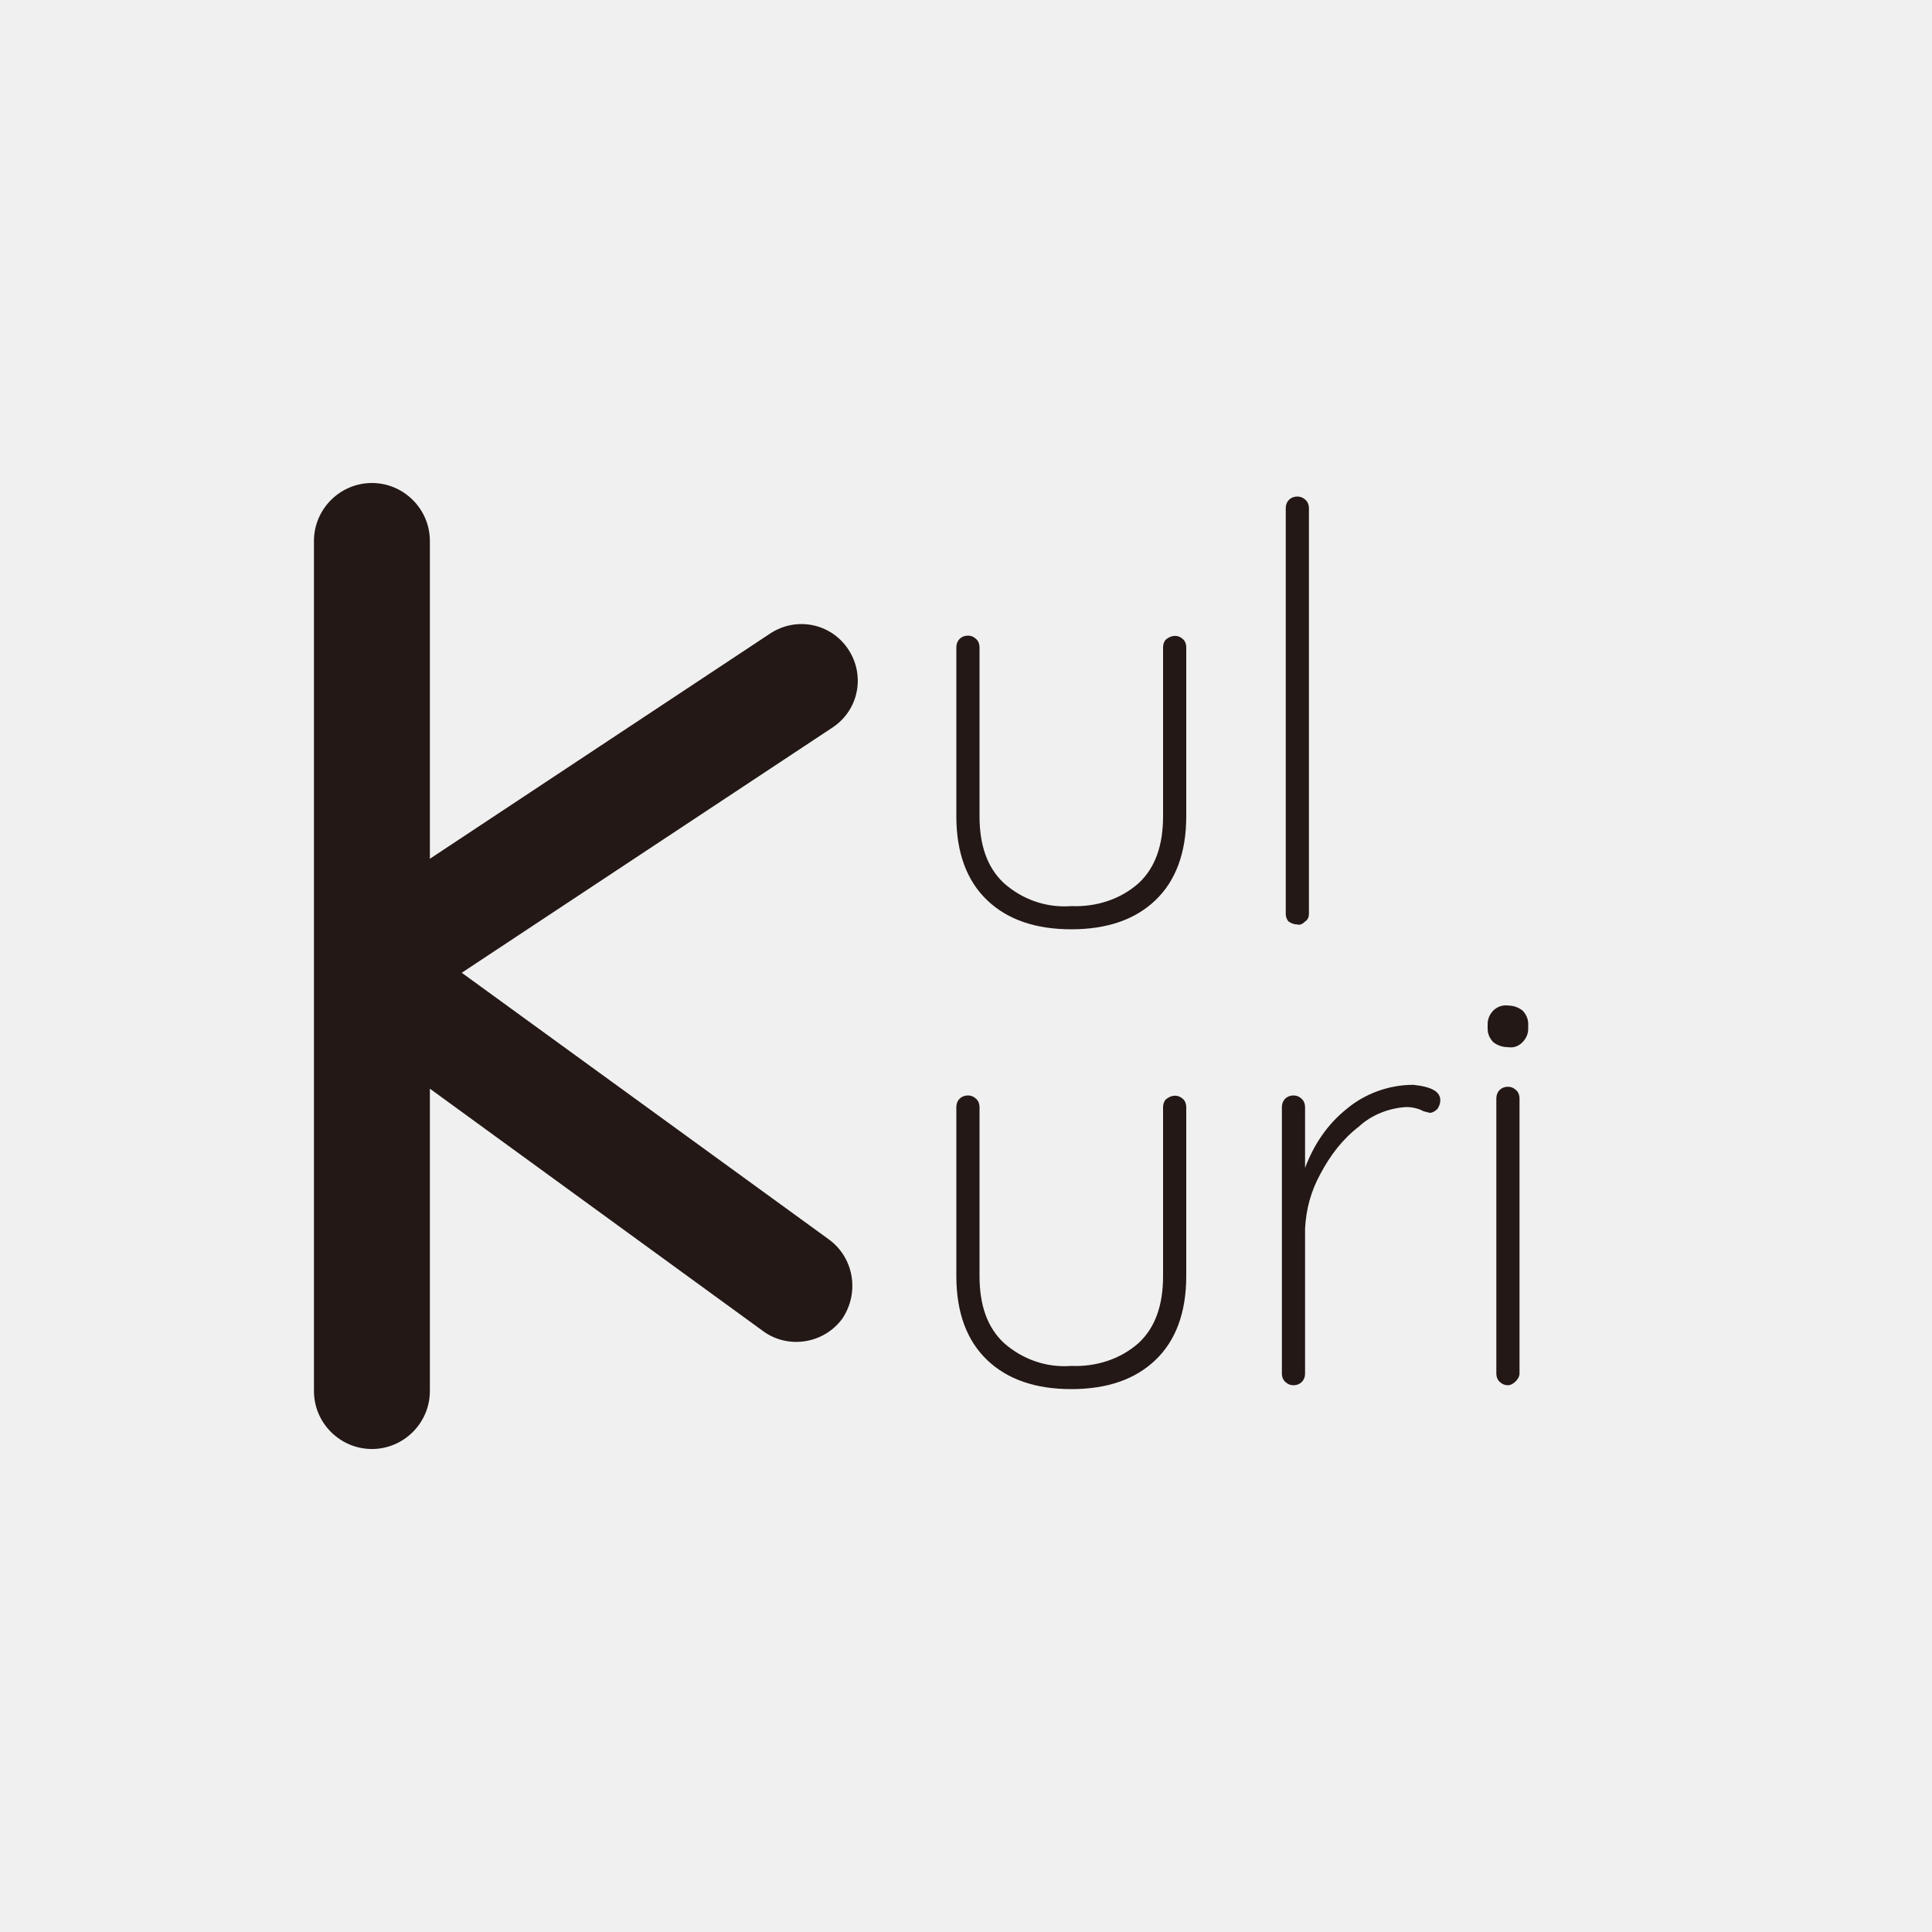
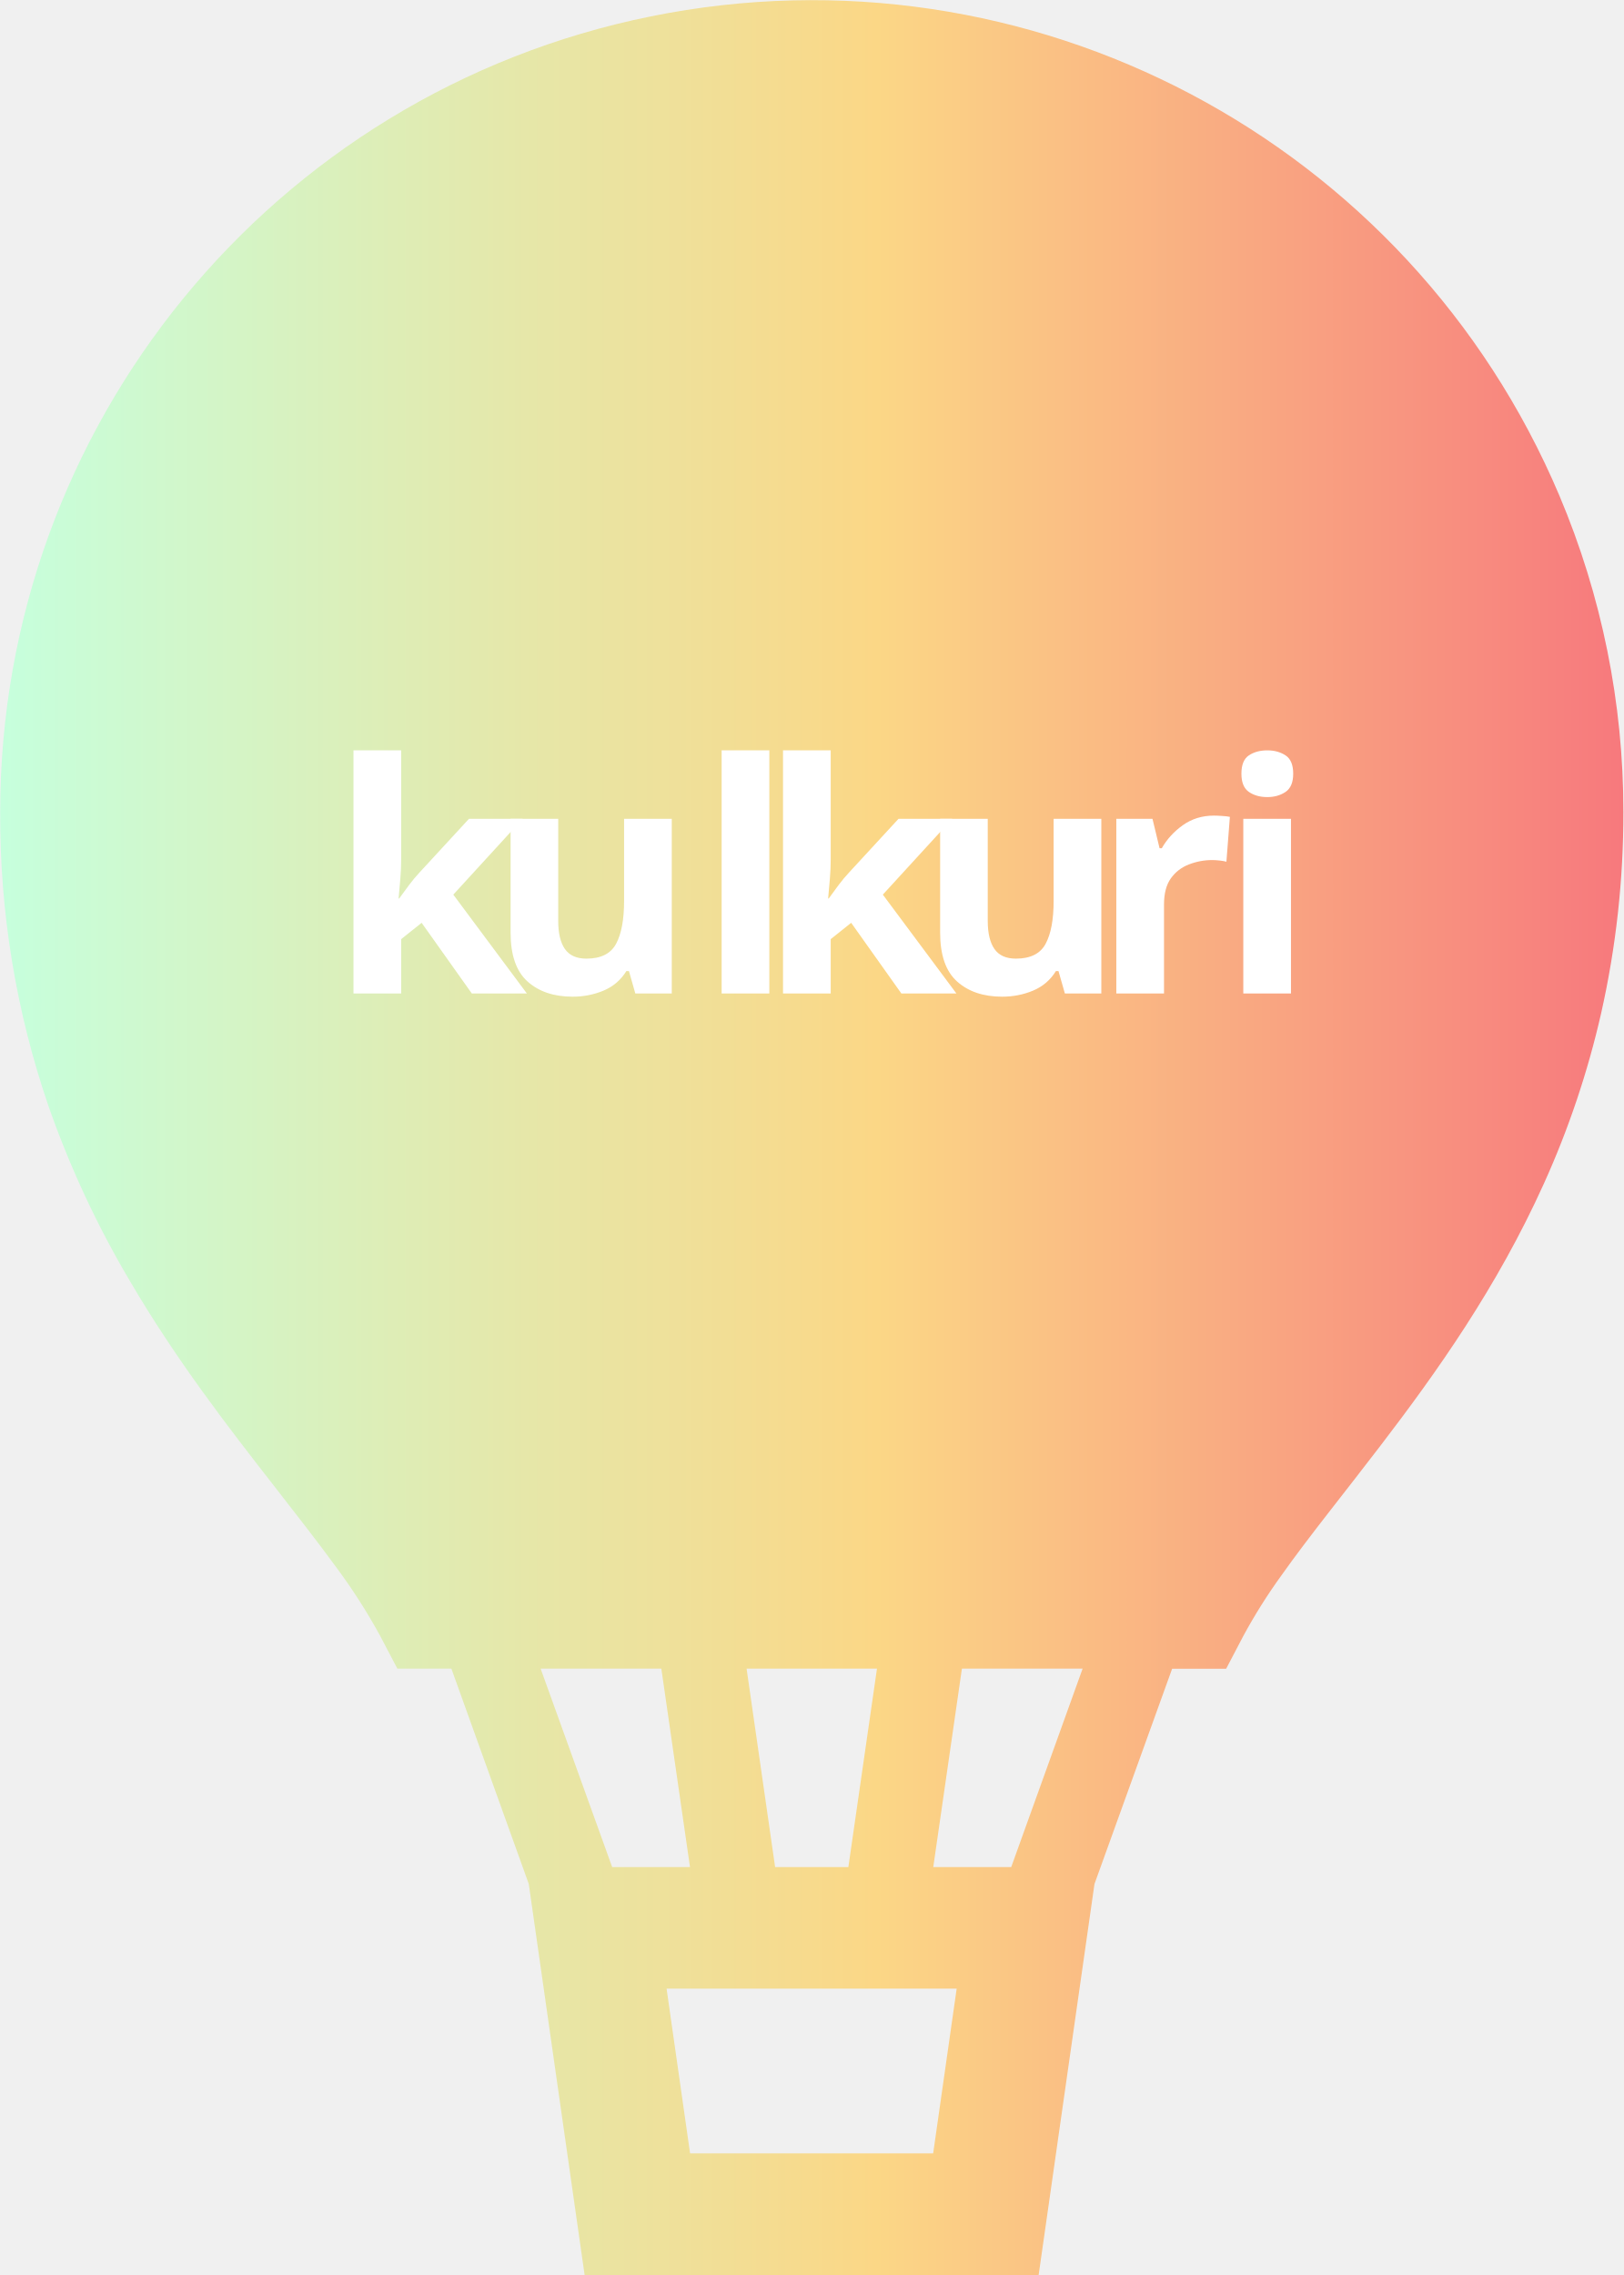
- <svg xmlns="http://www.w3.org/2000/svg" version="1.1" id="Layer_1" x="0px" y="0px" viewBox="0 0 200 200" style="enable-background:new 0 0 200 200;" xml:space="preserve">
-   <style type="text/css">
- 	.st0{fill:#231815;}
- </style>
-   <g>
-     <path class="st0" d="M122.5,66.2c0.2,0.2,0.3,0.5,0.3,0.8v17.5c0,3.8-1.1,6.7-3.2,8.7c-2.1,2-5,3-8.7,3c-3.7,0-6.6-1-8.7-3   S99,88.3,99,84.5V67c0-0.7,0.5-1.2,1.2-1.2c0.3,0,0.6,0.1,0.9,0.4c0.2,0.2,0.3,0.5,0.3,0.8v17.5c0,3,0.8,5.3,2.5,6.9   c1.9,1.7,4.4,2.6,7,2.4c2.6,0.1,5.1-0.7,7-2.4c1.7-1.6,2.5-3.9,2.5-6.9V67c0-0.3,0.1-0.6,0.3-0.8C121.3,65.7,122,65.7,122.5,66.2   C122.5,66.2,122.5,66.2,122.5,66.2L122.5,66.2z" />
-     <path class="st0" d="M135.1,95.4c-0.2,0.2-0.5,0.4-0.8,0.3c-0.3,0-0.6-0.1-0.9-0.3c-0.2-0.2-0.3-0.5-0.3-0.8v-42   c0-0.7,0.5-1.2,1.2-1.2c0.3,0,0.6,0.1,0.9,0.4c0.2,0.2,0.3,0.5,0.3,0.8v42C135.5,94.9,135.4,95.2,135.1,95.4z" />
-     <path class="st0" d="M122.5,113.8c0.2,0.2,0.3,0.5,0.3,0.8v17.5c0,3.8-1.1,6.7-3.2,8.7c-2.1,2-5,3-8.7,3c-3.7,0-6.6-1-8.7-3   s-3.2-4.9-3.2-8.7v-17.5c0-0.7,0.5-1.2,1.2-1.2c0.3,0,0.6,0.1,0.9,0.4c0.2,0.2,0.3,0.5,0.3,0.8v17.5c0,3,0.8,5.3,2.5,6.9   c1.9,1.7,4.4,2.6,7,2.4c2.6,0.1,5.1-0.7,7-2.4c1.7-1.6,2.5-3.9,2.5-6.9v-17.5c0-0.3,0.1-0.6,0.3-0.8   C121.3,113.3,122,113.3,122.5,113.8C122.5,113.8,122.5,113.8,122.5,113.8z" />
-     <path class="st0" d="M149.1,113.9c0,0.3-0.1,0.6-0.3,0.9c-0.2,0.2-0.5,0.4-0.8,0.4c-0.3-0.1-0.6-0.1-0.9-0.3   c-0.5-0.2-1-0.3-1.5-0.3c-1.8,0.1-3.6,0.8-4.9,2c-1.7,1.3-3,3-4,4.9c-1,1.8-1.5,3.7-1.6,5.7v15c0,0.7-0.5,1.2-1.2,1.2   c-0.3,0-0.6-0.1-0.9-0.4c-0.2-0.2-0.3-0.5-0.3-0.8v-27.6c0-0.7,0.5-1.2,1.2-1.2c0.3,0,0.6,0.1,0.9,0.4c0.2,0.2,0.3,0.5,0.3,0.8v6.3   c0.9-2.4,2.3-4.5,4.3-6.1c1.9-1.6,4.4-2.5,6.9-2.5C148.2,112.5,149.1,113,149.1,113.9z" />
-     <path class="st0" d="M154.6,107.9c-0.4-0.4-0.6-0.9-0.6-1.4V106c0-0.5,0.2-1,0.6-1.4c0.4-0.4,1-0.6,1.6-0.5c0.5,0,1,0.2,1.4,0.5   c0.4,0.4,0.6,0.9,0.6,1.4v0.5c0,0.5-0.2,1-0.6,1.4c-0.4,0.4-0.9,0.6-1.5,0.5C155.5,108.4,155,108.2,154.6,107.9z M156.9,143   c-0.2,0.2-0.5,0.4-0.8,0.4c-0.3,0-0.6-0.1-0.9-0.4c-0.2-0.2-0.3-0.5-0.3-0.8v-28.5c0-0.7,0.5-1.2,1.2-1.2c0.3,0,0.6,0.1,0.9,0.4   c0.2,0.2,0.3,0.5,0.3,0.8v28.5C157.3,142.5,157.1,142.8,156.9,143z" />
-     <path class="st0" d="M85.8,128.3l-38-27.6l38.4-25.4c2.7-1.8,3.4-5.4,1.6-8.1c-1.8-2.7-5.4-3.4-8.1-1.6L44.5,88.9V56   c0-3.3-2.7-6-6-6s-6,2.7-6,6v88c0,3.3,2.7,6,6,6s6-2.7,6-6v-31.3l34.5,25.1c2.6,1.9,6.3,1.3,8.2-1.3   C89,133.8,88.4,130.2,85.8,128.3L85.8,128.3z" />
-   </g>
+ <svg xmlns="http://www.w3.org/2000/svg" id="_2" data-name="2" viewBox="0 0 365.39 512">
+   <defs>
+     <style>.cls-1{fill:url(#linear-gradient);}.cls-2{font-size:72px;fill:#fff;font-family:SignikaNegative-SemiBold, Signika Negative;font-weight:600;}.cls-3{letter-spacing:-0.02em;}.cls-4{letter-spacing:0.02em;}</style>
+     <linearGradient id="linear-gradient" x1="73.3" y1="256" x2="438.7" y2="256" gradientUnits="userSpaceOnUse">
+       <stop offset="0" stop-color="#c6ffdd" />
+       <stop offset="0.54" stop-color="#fbd786" />
+       <stop offset="1" stop-color="#f7797d" />
+     </linearGradient>
+   </defs>
+   <path class="cls-1" d="M424.34,111.58a182.72,182.72,0,0,0-351,71.12A200.9,200.9,0,0,0,84.24,249,219.51,219.51,0,0,0,102.6,288.4c10.42,17.76,22.06,32.77,32.3,45.9,5.11,6.57,9.88,12.65,14,18.3a131,131,0,0,1,10,15.61l3.85,7.33h12.16L192.33,424l12.57,88H307.1l1.68-11.75L319.67,424l17.48-48.44h12.16l3.84-7.33a123,123,0,0,1,8.64-13.73c6.13-8.66,14-18.33,22.32-29.22,12.51-16.35,26.16-35.5,36.72-58.89A201.43,201.43,0,0,0,433.73,228a204.55,204.55,0,0,0,5-45.32A182.38,182.38,0,0,0,424.34,111.58ZM195,375.54h27.17l6.45,44.65H211.1Zm88.36,109.08H228.64l-5.29-37.06h65.3Zm-42-109.08h29.35l-6.44,44.65H247.78Zm59.57,44.65H283.38l6.45-44.65H317Z" transform="translate(-73.3)" />
+   <text class="cls-2" transform="translate(73.96 223.59)">
+     <tspan class="cls-3">k</tspan>
+     <tspan x="35.57" y="0">ul</tspan>
+     <tspan class="cls-3" x="96.69" y="0">k</tspan>
+     <tspan x="132.26" y="0">u</tspan>
+     <tspan class="cls-4" x="171.72" y="0">r</tspan>
+     <tspan x="200.3" y="0">i</tspan>
+   </text>
</svg>
